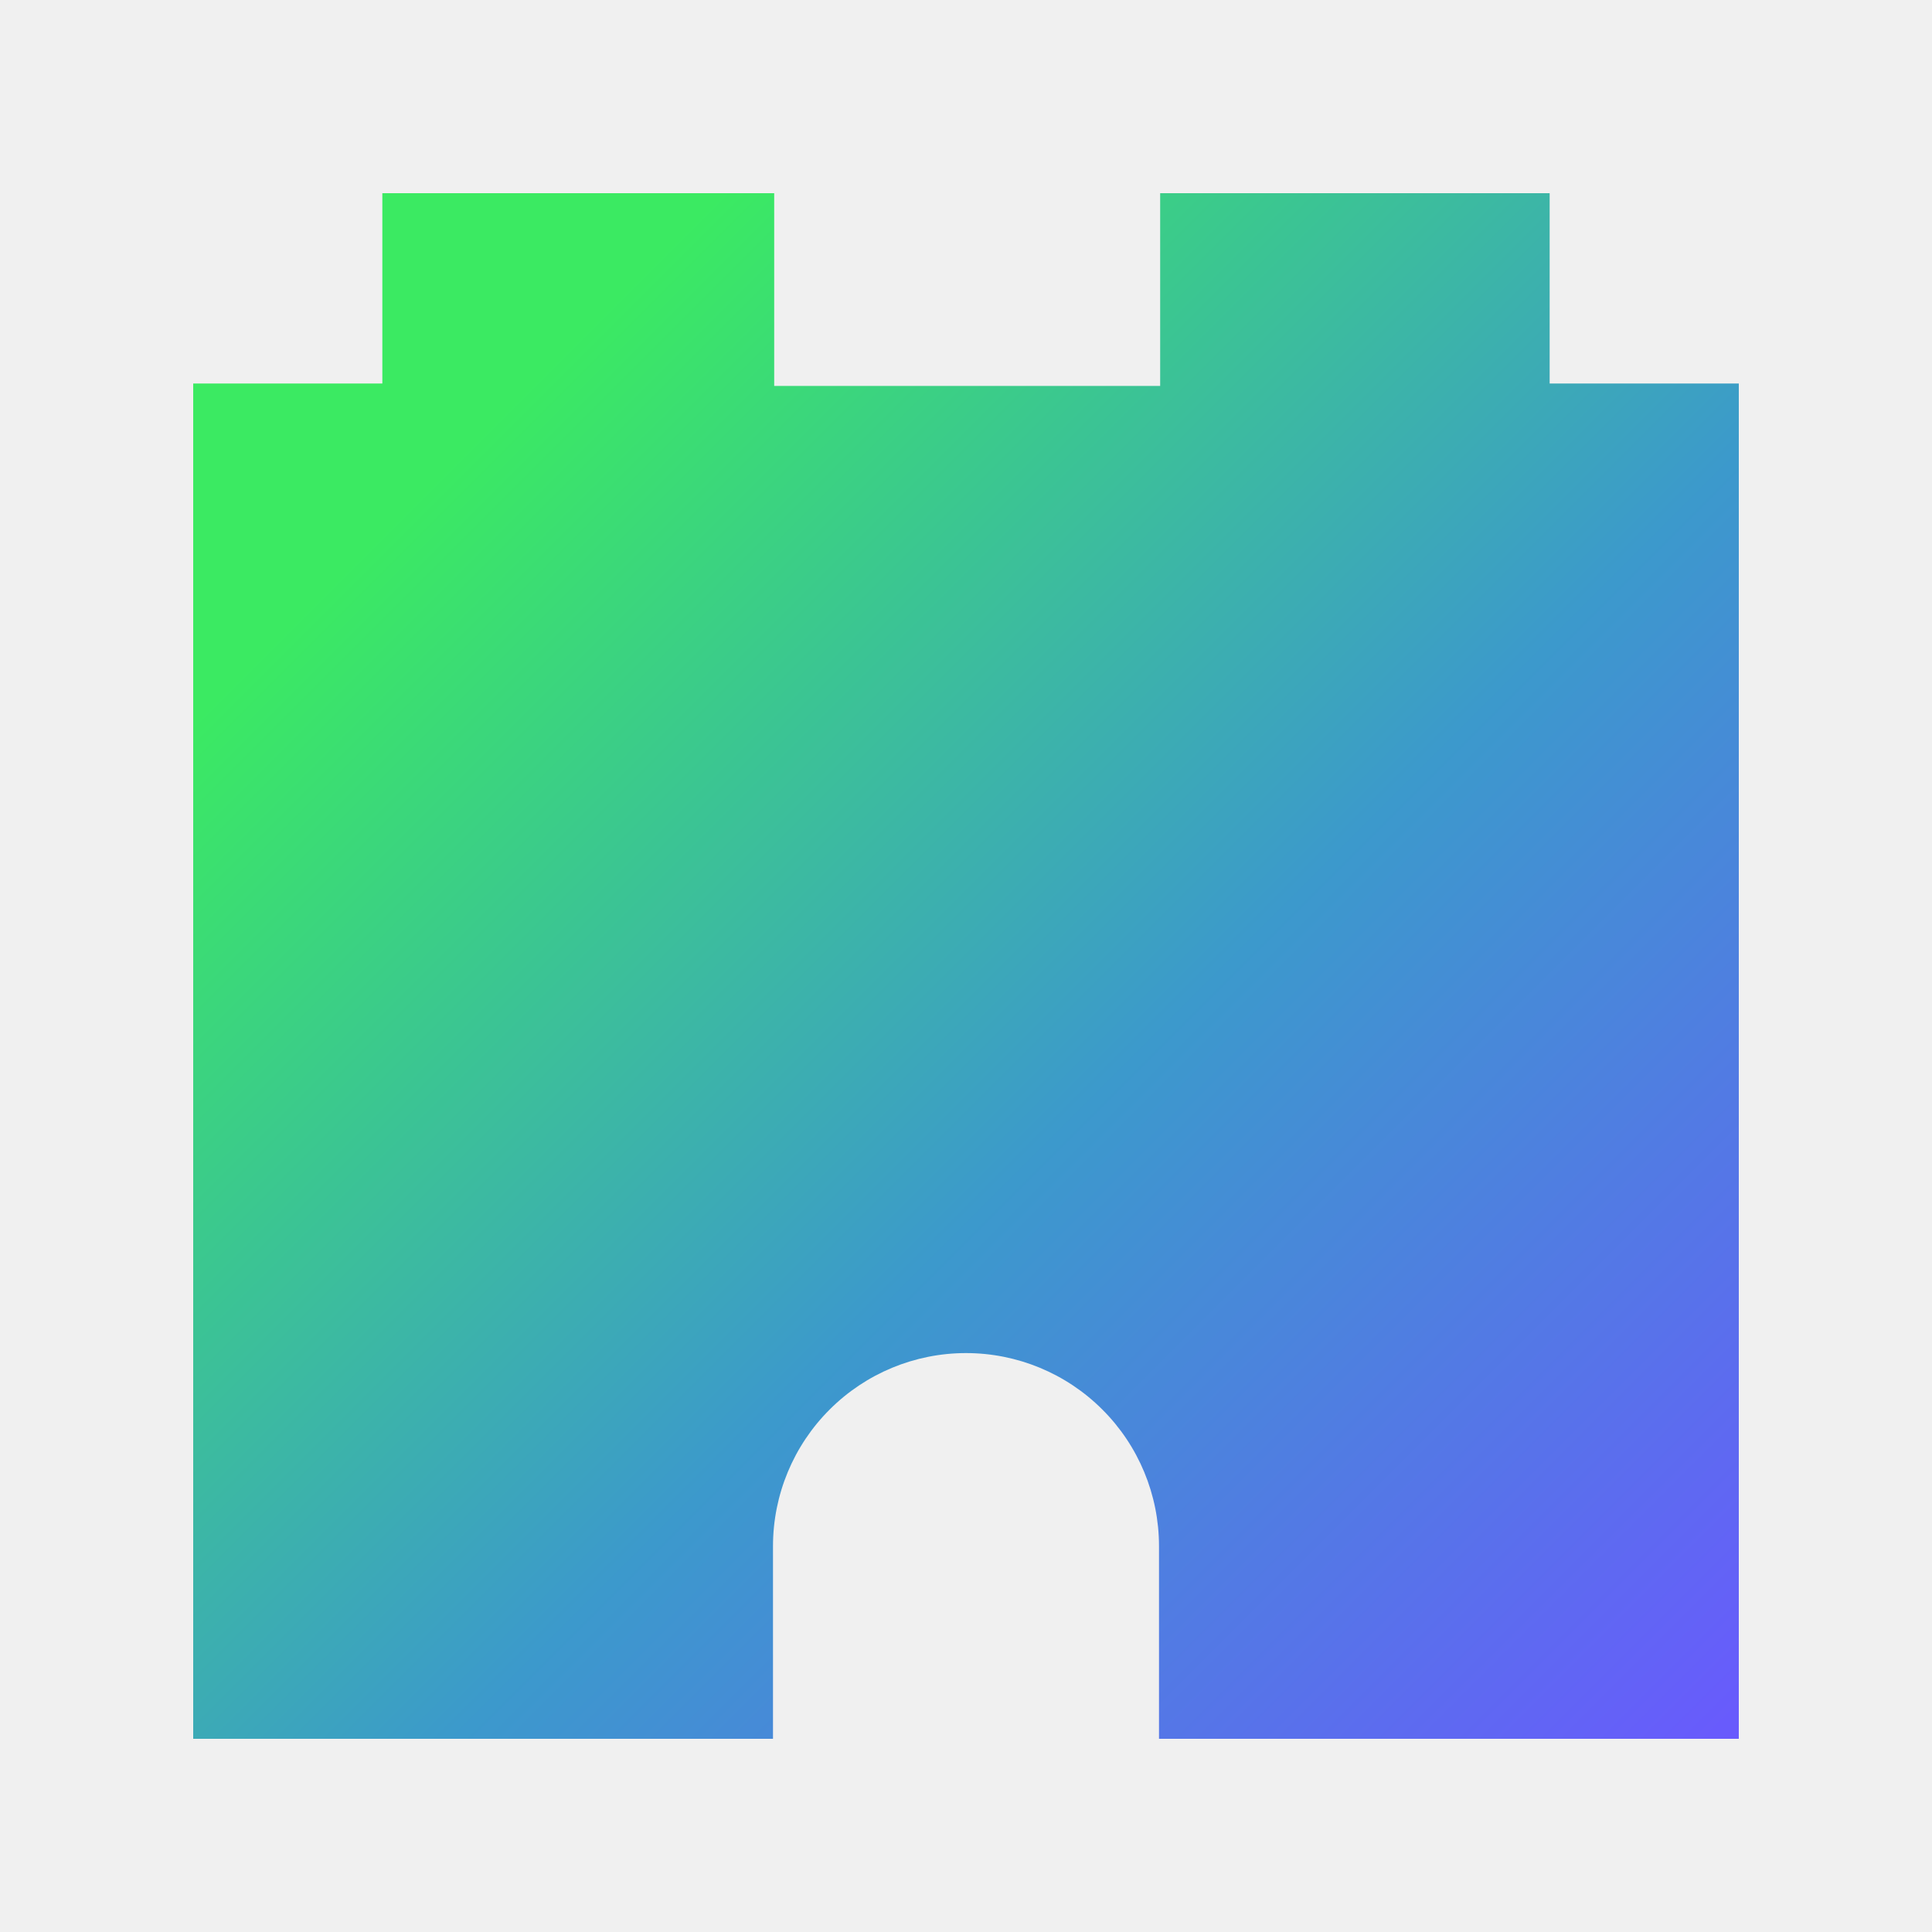
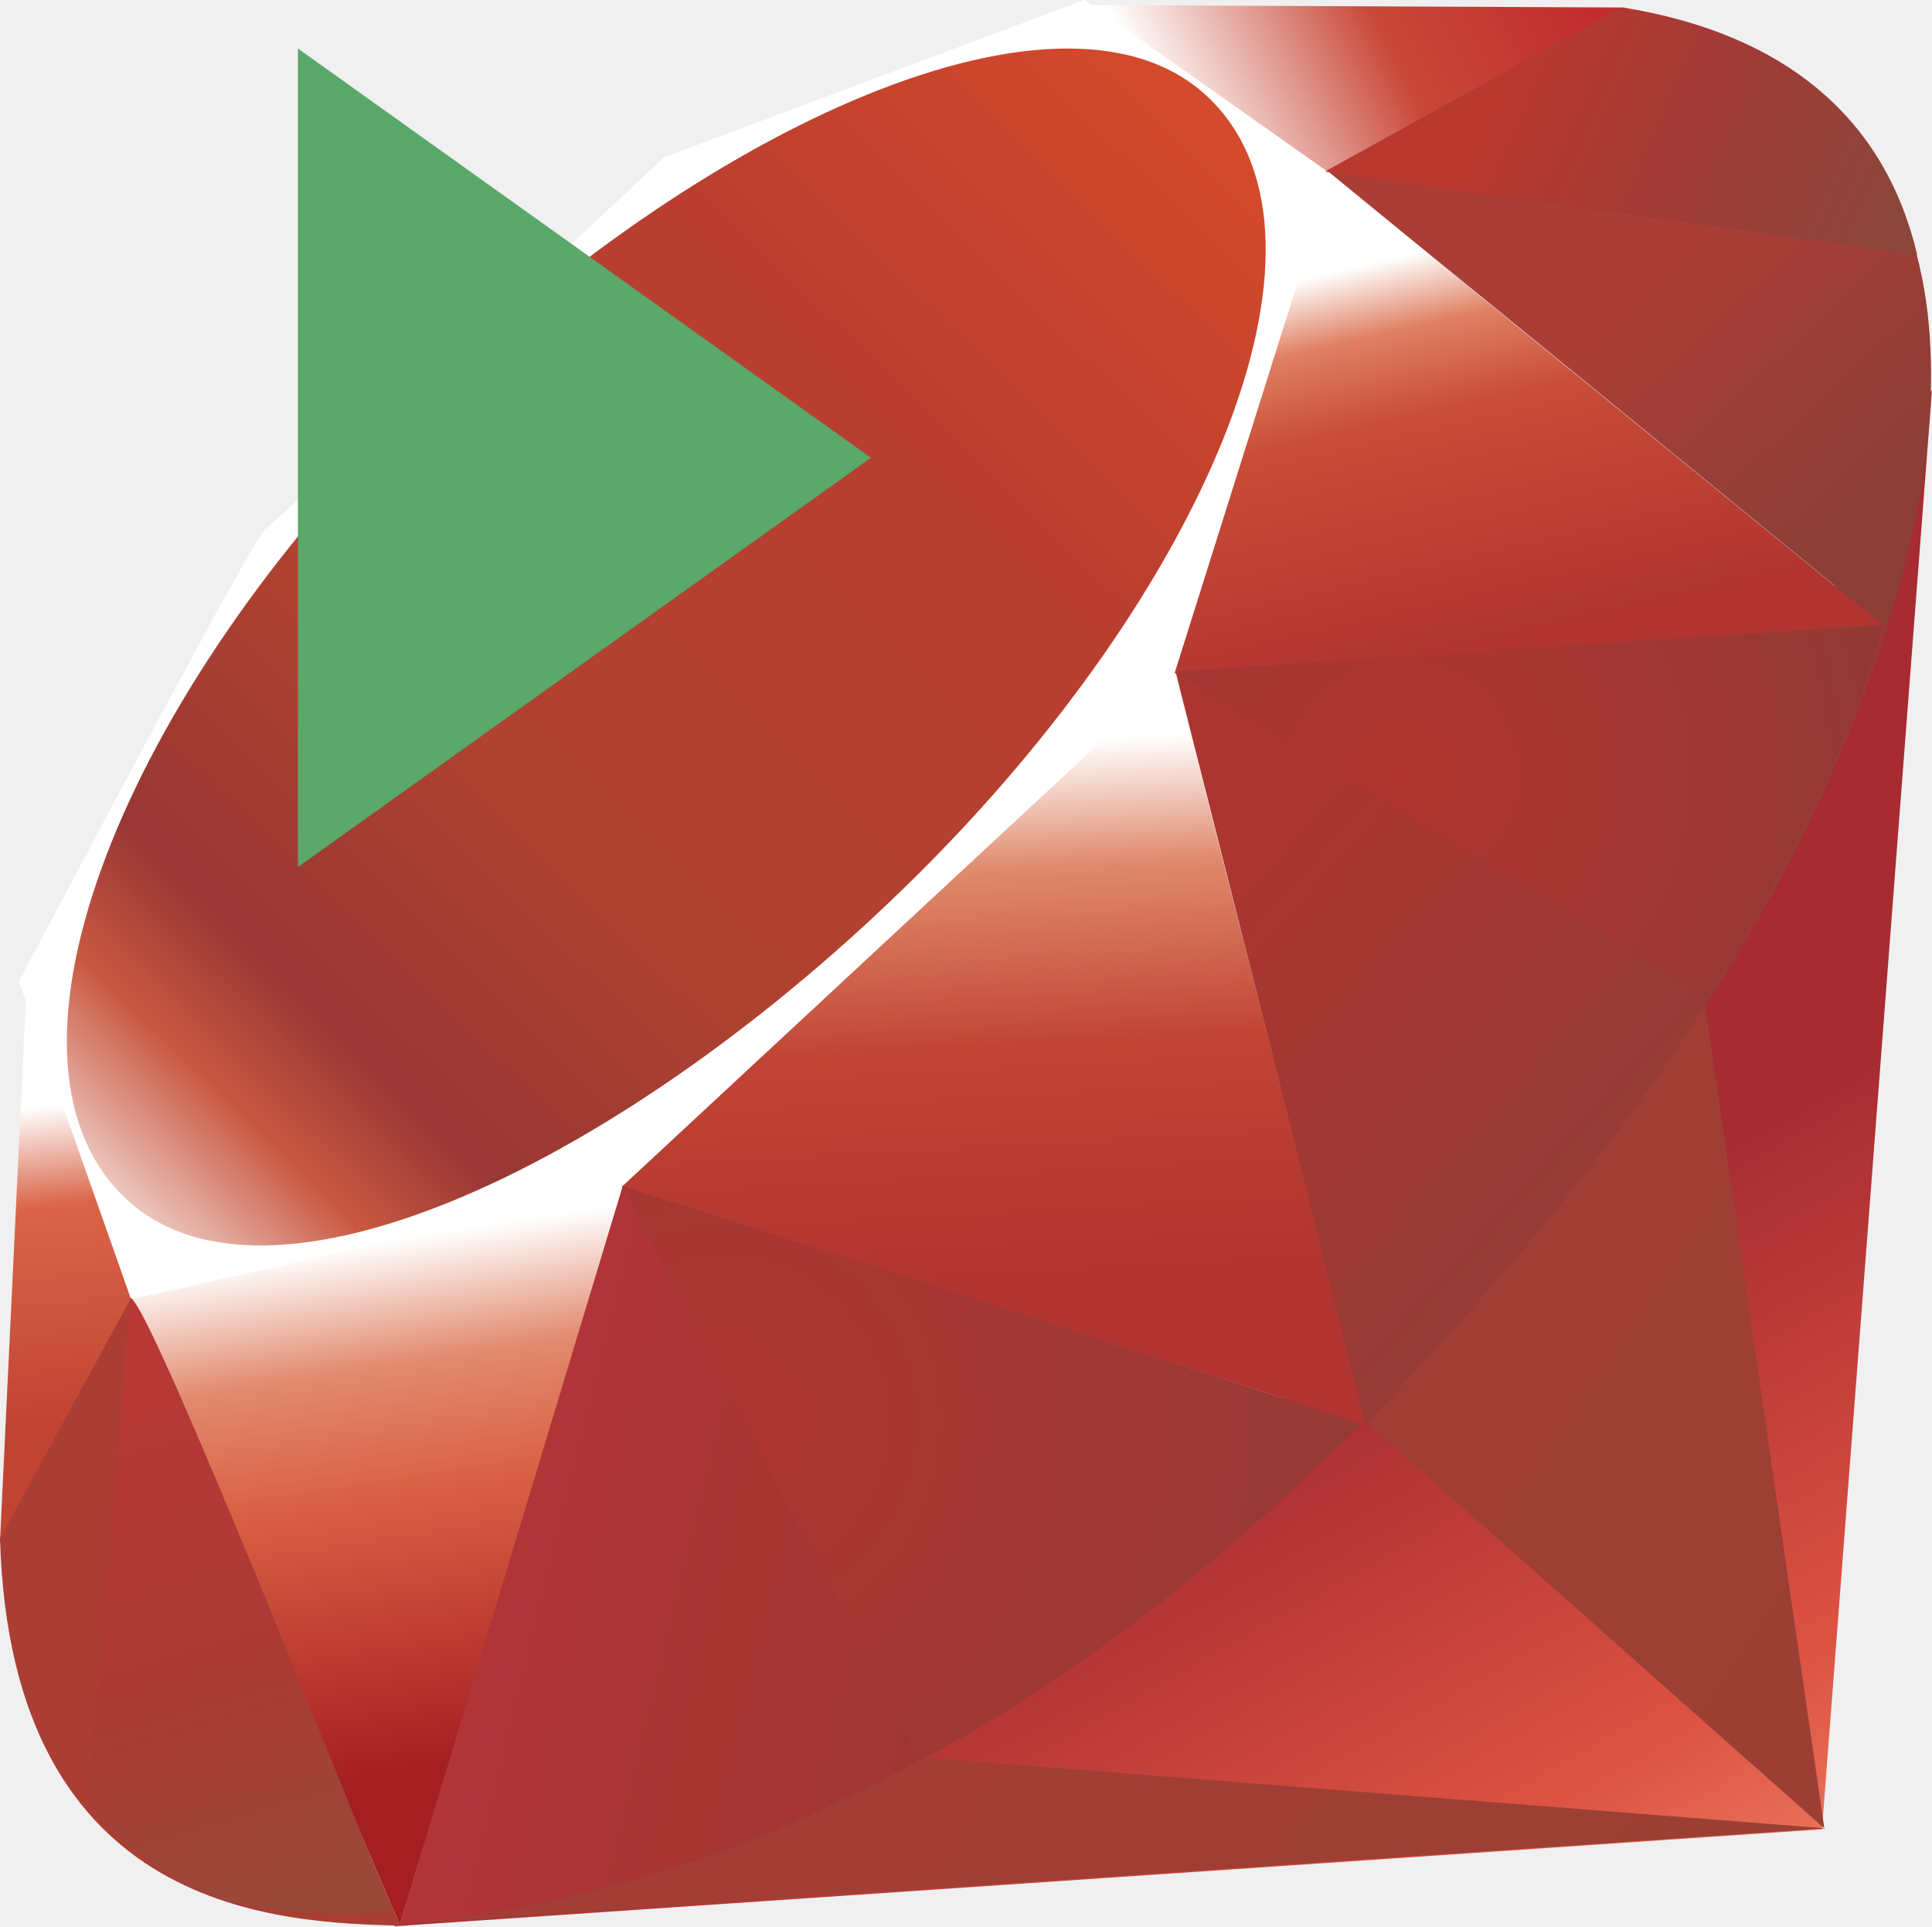
- <svg xmlns="http://www.w3.org/2000/svg" width="40" height="40" viewBox="0 0 40 40" fill="none">
-   <path d="M32.084 7.94V4H24.02V7.99H16.029V4H7.916V7.94H4V36H16.004V32.005C16.006 30.946 16.427 29.931 17.177 29.183C17.926 28.434 18.941 28.014 20 28.014C21.059 28.014 22.074 28.434 22.823 29.183C23.573 29.931 23.994 30.946 23.996 32.005V36H36V7.94H32.084Z" fill="url(#paint0_linear)" />
+ <svg xmlns="http://www.w3.org/2000/svg" xmlns:xlink="http://www.w3.org/1999/xlink" id="a" viewBox="0 0 3600 3590.01">
  <defs>
-     <linearGradient id="paint0_linear" x1="2.942" y1="4.9" x2="37.777" y2="39.734" gradientUnits="userSpaceOnUse">
-       <stop offset="0.159" stop-color="#3BEA62" />
-       <stop offset="0.54" stop-color="#3C99CC" />
-       <stop offset="0.937" stop-color="#6B57FF" />
+     <style>.r{fill:#fff;}.r,.s,.t,.u,.v,.w,.x,.y,.z,.aa,.ab,.ac,.ad,.ae,.af,.ag,.ah,.ai,.aj{fill-rule:evenodd;stroke-width:0px;}.s{fill:url(#p);}.t{fill:url(#d);}.u{fill:url(#m);}.v{fill:url(#k);}.w{fill:url(#e);}.x{fill:url(#c);}.y{fill:url(#j);}.z{fill:url(#h);}.aa{fill:#5aa86a;}.ab{fill:url(#q);}.ac{fill:url(#n);}.ad{fill:url(#l);}.ae{fill:#aa3e35;}.af{fill:url(#f);}.ag{fill:url(#i);}.ah{fill:url(#g);}.ai{fill:url(#b);}.aj{fill:url(#o);}</style>
+     <linearGradient id="b" x1="3162.84" y1="3916.43" x2="2403.34" y2="2575.49" gradientUnits="userSpaceOnUse">
+       <stop offset="0" stop-color="#f68f71" />
+       <stop offset="0" stop-color="#f68f71" />
+       <stop offset=".41" stop-color="#dc5242" />
+       <stop offset=".99" stop-color="#a72c32" />
+       <stop offset="1" stop-color="#a72c32" />
+     </linearGradient>
+     <linearGradient id="c" x1="3541.21" y1="2790.1" x2="2562.42" y2="2133.28" gradientUnits="userSpaceOnUse">
+       <stop offset="0" stop-color="#9b3f34" />
+       <stop offset="0" stop-color="#9b3f34" />
+       <stop offset=".99" stop-color="#a23e36" />
+       <stop offset="1" stop-color="#a23e36" />
+     </linearGradient>
+     <linearGradient id="d" x1="2758.08" y1="3957.1" x2="1779.29" y2="3300.27" xlink:href="#c" />
+     <linearGradient id="e" x1="703.11" y1="2314.68" x2="854.84" y2="3300.82" gradientUnits="userSpaceOnUse">
+       <stop offset="0" stop-color="#fff" />
+       <stop offset="0" stop-color="#fff" />
+       <stop offset=".23" stop-color="#e28b6f" />
+       <stop offset=".46" stop-color="#da6144" />
+       <stop offset=".99" stop-color="#a51e22" />
+       <stop offset="1" stop-color="#a51e22" />
+     </linearGradient>
+     <linearGradient id="f" x1="1746.72" y1="1393.82" x2="1802.63" y2="2400.25" gradientUnits="userSpaceOnUse">
+       <stop offset="0" stop-color="#fff" />
+       <stop offset="0" stop-color="#fff" />
+       <stop offset=".23" stop-color="#e08a6d" />
+       <stop offset=".56" stop-color="#c14435" />
+       <stop offset=".99" stop-color="#b13430" />
+       <stop offset="1" stop-color="#b13430" />
+     </linearGradient>
+     <linearGradient id="g" x1="2672.87" y1="463.77" x2="2840.23" y2="1185.02" gradientUnits="userSpaceOnUse">
+       <stop offset="0" stop-color="#fff" />
+       <stop offset="0" stop-color="#fff" />
+       <stop offset=".18" stop-color="#df8063" />
+       <stop offset=".4" stop-color="#c94d37" />
+       <stop offset=".99" stop-color="#b13430" />
+       <stop offset="1" stop-color="#b13430" />
+     </linearGradient>
+     <linearGradient id="h" x1="2161.78" y1="209.72" x2="2883.02" y2="-150.9" gradientUnits="userSpaceOnUse">
+       <stop offset="0" stop-color="#fff" />
+       <stop offset="0" stop-color="#fff" />
+       <stop offset=".54" stop-color="#c94838" />
+       <stop offset=".99" stop-color="#c12d2f" />
+       <stop offset="1" stop-color="#c12d2f" />
+     </linearGradient>
+     <linearGradient id="i" x1="70.93" y1="2063.29" x2="130.29" y2="2657.63" gradientUnits="userSpaceOnUse">
+       <stop offset="0" stop-color="#fff" />
+       <stop offset="0" stop-color="#fff" />
+       <stop offset=".31" stop-color="#da6548" />
+       <stop offset=".99" stop-color="#c14433" />
+       <stop offset="1" stop-color="#c14433" />
+     </linearGradient>
+     <linearGradient id="j" x1="-337.25" y1="2818.31" x2="2453.18" y2="-51.03" gradientUnits="userSpaceOnUse">
+       <stop offset="0" stop-color="#bd2026" />
+       <stop offset="0" stop-color="#bd2026" />
+       <stop offset=".07" stop-color="#fff" />
+       <stop offset=".17" stop-color="#fff" />
+       <stop offset=".27" stop-color="#c95841" />
+       <stop offset=".33" stop-color="#983734" />
+       <stop offset=".46" stop-color="#ae4231" />
+       <stop offset=".72" stop-color="#b93e2f" />
+       <stop offset=".99" stop-color="#de4e2b" />
+       <stop offset="1" stop-color="#de4e2b" />
+     </linearGradient>
+     <linearGradient id="k" x1="1800.21" y1="3107.65" x2="959.78" y2="2900.22" gradientUnits="userSpaceOnUse">
+       <stop offset="0" stop-color="#9f3633" />
+       <stop offset="0" stop-color="#9f3633" />
+       <stop offset=".54" stop-color="#a73532" />
+       <stop offset=".99" stop-color="#b13439" />
+       <stop offset="1" stop-color="#b13439" />
+     </linearGradient>
+     <linearGradient id="l" x1="3243.79" y1="2098.87" x2="2497.12" y2="1429.65" gradientUnits="userSpaceOnUse">
+       <stop offset="0" stop-color="#923c36" />
+       <stop offset="0" stop-color="#923c36" />
+       <stop offset=".99" stop-color="#aa3531" />
+       <stop offset="1" stop-color="#aa3531" />
+     </linearGradient>
+     <linearGradient id="m" x1="3518.11" y1="871" x2="3146.17" y2="473.37" gradientUnits="userSpaceOnUse">
+       <stop offset="0" stop-color="#8d3e36" />
+       <stop offset="0" stop-color="#8d3e36" />
+       <stop offset=".99" stop-color="#aa3e37" />
+       <stop offset="1" stop-color="#aa3e37" />
+     </linearGradient>
+     <radialGradient id="n" cx="2613.38" cy="1442.51" fx="2613.38" fy="1442.51" r="915.04" gradientUnits="userSpaceOnUse">
+       <stop offset="0" stop-color="#b13430" />
+       <stop offset="0" stop-color="#b13430" />
+       <stop offset=".99" stop-color="#923934" />
+       <stop offset="1" stop-color="#923934" />
+     </radialGradient>
+     <radialGradient id="o" cx="1346.21" cy="2648.26" fx="1346.21" fy="2648.26" r="1216.42" gradientUnits="userSpaceOnUse">
+       <stop offset="0" stop-color="#ae3531" />
+       <stop offset="0" stop-color="#ae3531" />
+       <stop offset=".99" stop-color="#953a36" />
+       <stop offset="1" stop-color="#953a36" />
+     </radialGradient>
+     <linearGradient id="p" x1="484.61" y1="3585.63" x2="181.5" y2="2557.27" gradientUnits="userSpaceOnUse">
+       <stop offset="0" stop-color="#994939" />
+       <stop offset="0" stop-color="#994939" />
+       <stop offset=".43" stop-color="#aa3a36" />
+       <stop offset=".99" stop-color="#b83936" />
+       <stop offset="1" stop-color="#b83936" />
+     </linearGradient>
+     <linearGradient id="q" x1="2809.84" y1="178.04" x2="3489.4" y2="478" gradientUnits="userSpaceOnUse">
+       <stop offset="0" stop-color="#b9392f" />
+       <stop offset="0" stop-color="#b9392f" />
+       <stop offset=".44" stop-color="#a23a36" />
+       <stop offset=".99" stop-color="#8d463a" />
+       <stop offset="1" stop-color="#8d463a" />
    </linearGradient>
  </defs>
+   <polygon class="ai" points="733.7 3590.01 3395.04 3409.4 3600 725.89 2789.08 2369.54 733.7 3590.01" />
+   <polygon class="x" points="2547.6 2651.53 3399.4 3407.58 3170.65 1828.8 2547.6 2651.53" />
+   <polygon class="t" points="742.6 3586.55 3402.49 3407.58 1726.68 3276.03 742.6 3586.55" />
+   <polygon class="w" points="242.39 2412.42 744.97 3586.92 1163.6 2215.45 242.39 2412.42" />
+   <polygon class="af" points="1059.85 2180.57 2547.42 2656.07 2162.22 1147.25 1059.85 2180.57" />
+   <polygon class="ah" points="2180.39 1255.54 3512.6 1168.51 2470.56 317.43 2180.39 1255.54" />
+   <polygon class="z" points="2025.76 9.45 3025.29 13.99 2412.42 352.68 2025.76 9.45" />
+   <polygon class="ag" points="49.06 1846.42 0 2872.48 256.74 2404.24 49.06 1846.42" />
+   <path class="r" d="M35.25,1828.8l208.95,592.7,907.95-203.68,1036.59-963.37,292.54-929.21L2020.67,0l-783.12,293.08c-246.75,229.49-725.52,683.55-742.79,692.09-17.08,8.72-316.16,573.99-459.52,843.63Z" />
+   <path class="y" d="M768.95,764.04C1303.69,233.85,1993.06-79.4,2257.61,187.51c264.37,266.92-15.99,915.58-550.73,1445.6-534.74,530.02-1215.57,860.53-1479.94,593.61-264.55-266.73,7.27-932.66,542.01-1462.68Z" />
+   <path class="v" d="M744.97,3586.37l415.36-1375.82,1379.46,443.16c-498.76,467.69-1053.49,863.07-1794.82,932.66Z" />
+   <path class="ad" d="M2190.56,1251.72l354.13,1402.72c416.64-438.08,790.57-909.04,973.72-1491.57l-1327.86,88.85Z" />
+   <path class="u" d="M3514.78,1169.96c141.73-427.72,174.43-1041.32-493.86-1155.24l-548.37,302.89,1042.22,852.35Z" />
+   <path class="ae" d="M0,2866.3c19.62,705.9,528.93,716.44,745.87,722.62l-501.13-1170.32L0,2866.3Z" />
+   <path class="ac" d="M2192.56,1253.9c320.15,196.78,965.37,591.97,978.45,599.24,20.35,11.45,278.18-434.81,336.69-687l-1315.14,87.76Z" />
+   <path class="aj" d="M1159.78,2210.55l555.27,1071.3c328.33-178.06,585.43-395.01,820.92-627.41l-1376.19-443.89Z" />
+   <path class="s" d="M242.57,2420.05l-78.68,936.84c148.45,202.78,352.68,220.4,566.9,204.59-154.99-385.75-464.6-1157.06-488.22-1141.43Z" />
+   <path class="ab" d="M2469.29,319.97l1103.09,154.81c-58.87-249.47-239.66-410.46-547.82-460.79l-555.27,305.98Z" />
+   <polygon class="aa" points="555.14 90.43 1622.95 853.16 555.14 1615.89 555.14 90.43" />
</svg>
